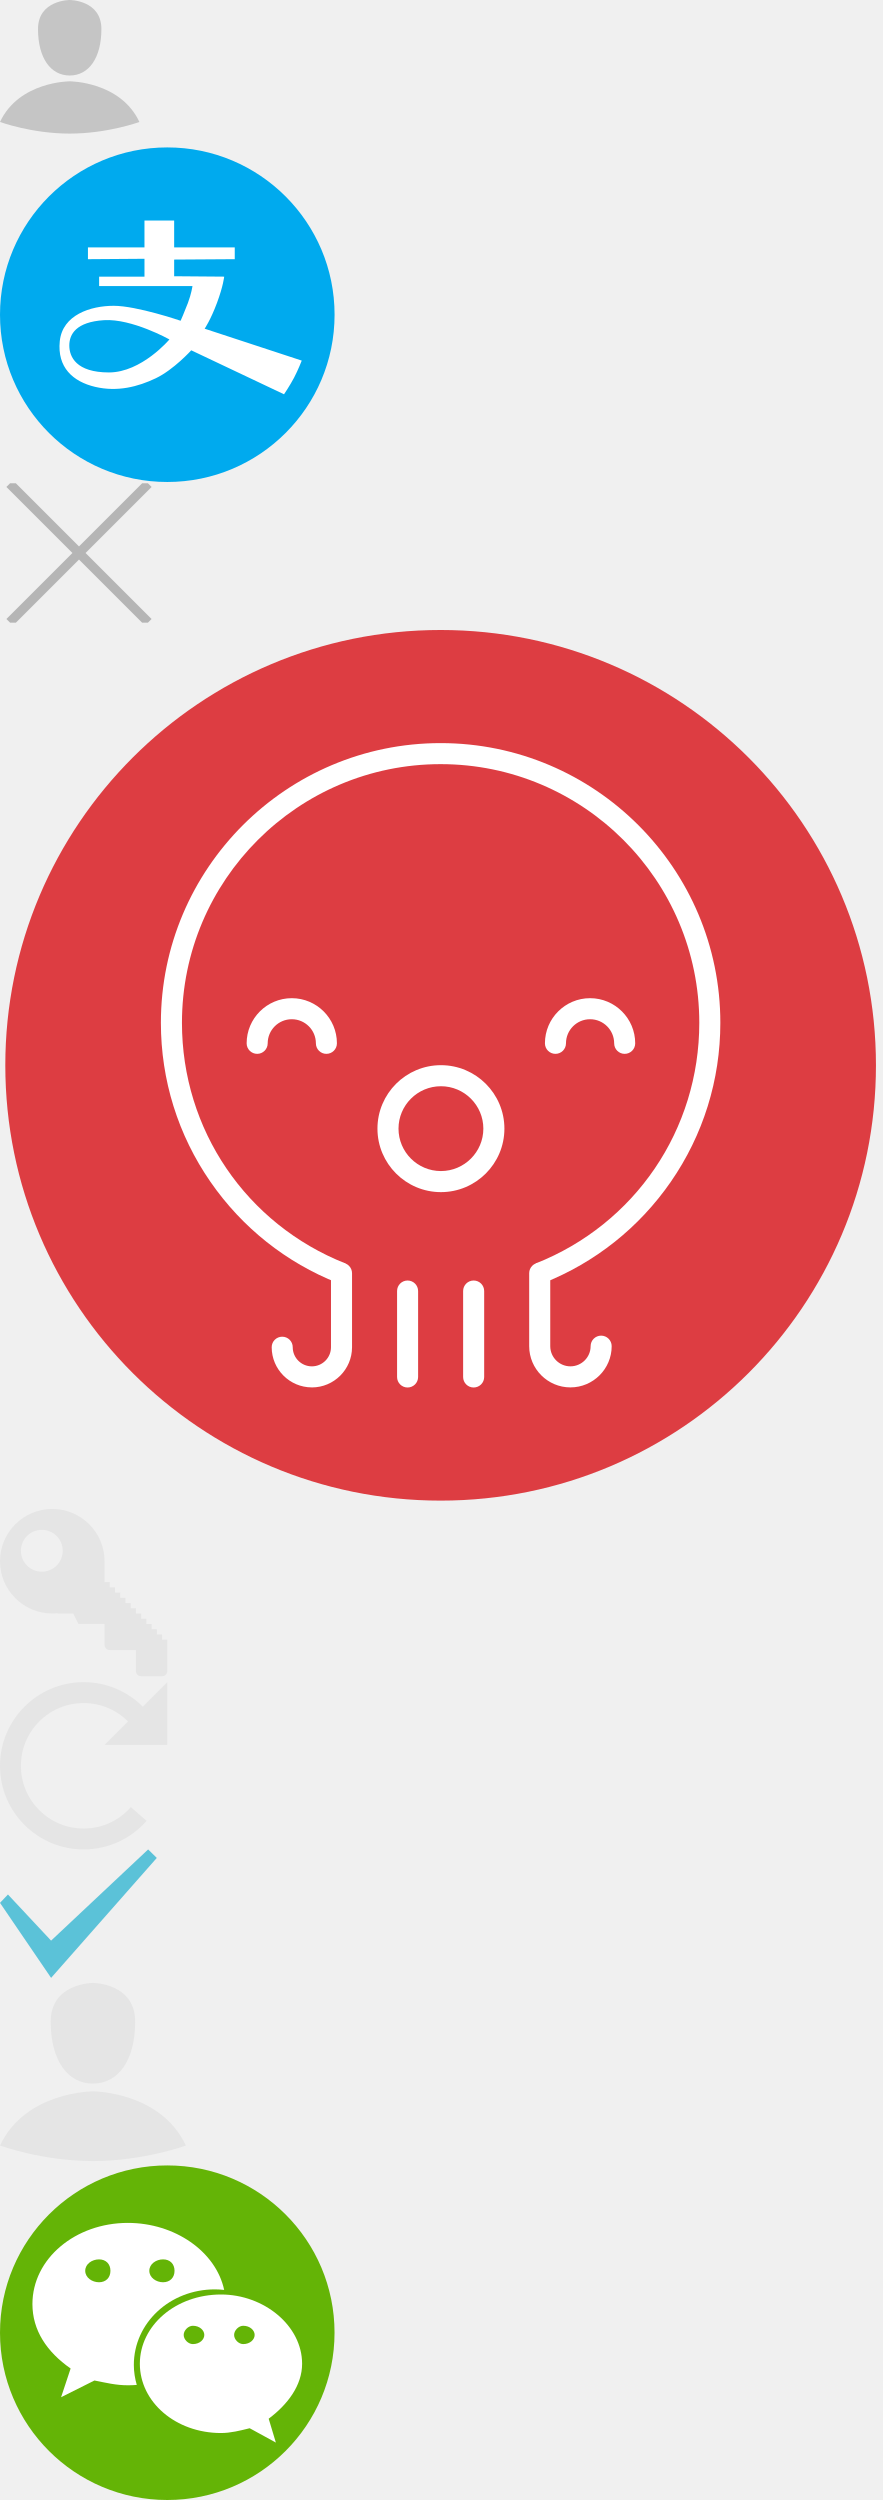
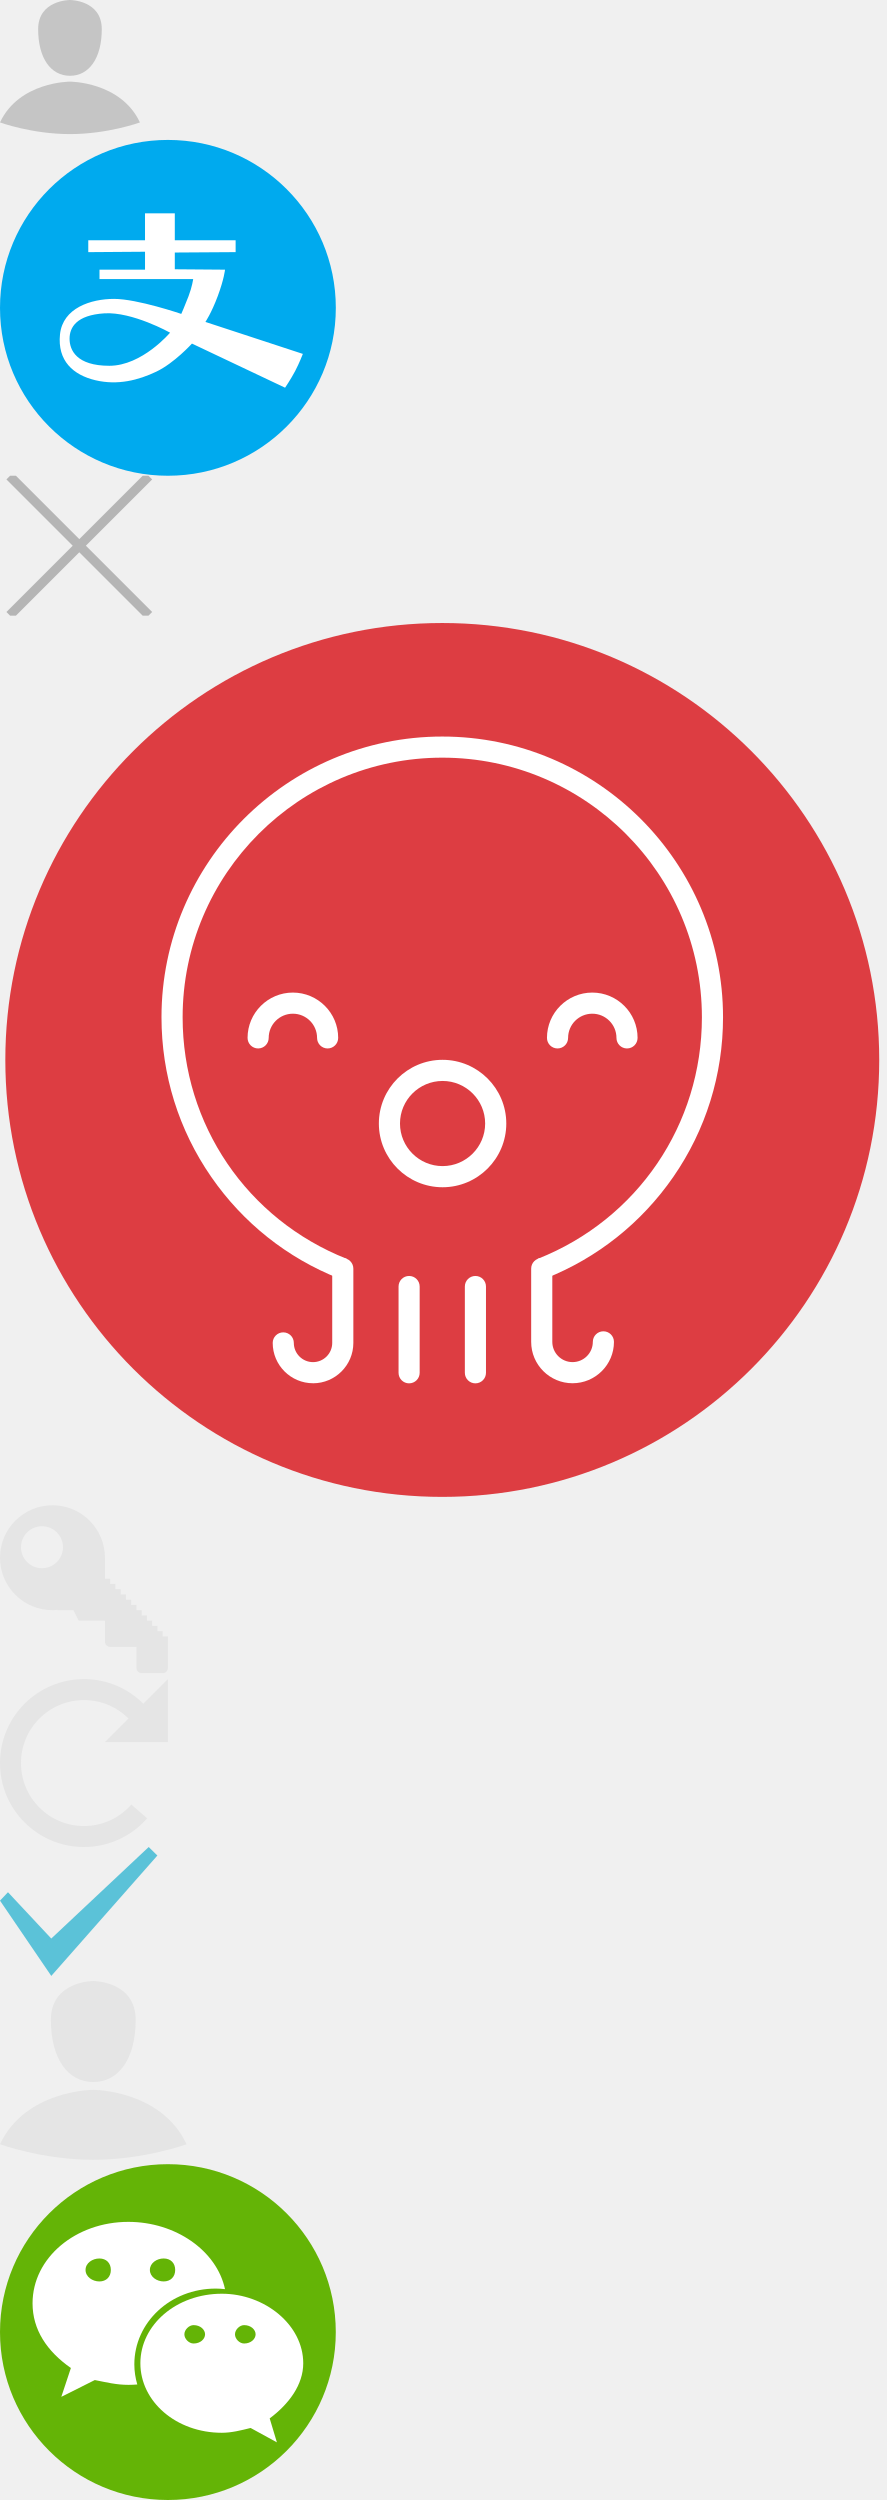
- <svg xmlns="http://www.w3.org/2000/svg" xmlns:xlink="http://www.w3.org/1999/xlink" width="95" height="269" viewBox="0 0 95 269">
+ <svg xmlns="http://www.w3.org/2000/svg" xmlns:xlink="http://www.w3.org/1999/xlink" width="95" height="268" viewBox="0 0 95 268">
  <svg width="15" height="15" viewBox="0 0 15 15" id="account" y="0">
    <path d="M7.5 8.75s-5.455 0-7.5 4.375c0 0 3.416 1.25 7.5 1.25s7.5-1.25 7.5-1.25C12.955 8.75 7.5 8.75 7.5 8.75zm0-.625c2.045 0 3.41-1.875 3.41-5S7.5 0 7.5 0 4.09 0 4.09 3.125s1.365 5 3.41 5z" fill="#C5C5C5" fill-rule="evenodd" />
  </svg>
-   <svg width="36" height="37" viewBox="0 0 36 37" id="alipay" y="15">
+   <svg width="36" height="36" viewBox="0 0 36 36" id="alipay" y="15">
    <defs>
-       <path id="aba" d="M18 36.862c9.94 0 18-8.058 18-18 0-9.94-8.06-18-18-18s-18 8.06-18 18c0 9.942 8.06 18 18 18z" />
+       <path id="aba" d="M18 36c9.94 0 18-8.06 18-18S27.94 0 18 0 0 8.06 0 18s8.06 18 18 18z" />
    </defs>
    <g fill="none" fill-rule="evenodd">
-       <mask id="abb" fill="#fff">
-         <use xlink:href="#aba" />
-       </mask>
      <use fill="#0AE" xlink:href="#aba" />
-       <path d="M15.545 11.62V8.73h3.194v2.887h6.52v1.27l-6.52.043v1.793l5.383.044s-.098 1.007-.78 2.837c-.682 1.83-1.322 2.764-1.322 2.764L32.467 23.8s-.375.98-.826 1.84c-.452.86-1.08 1.785-1.08 1.785l-9.983-4.732s-1.888 2.088-3.813 3.007c-1.926.92-4.136 1.49-6.53.926-2.395-.565-4.094-2.096-3.802-4.922.293-2.826 3.314-3.8 5.8-3.8 2.485 0 7.2 1.61 7.2 1.61s.397-.888.782-1.903c.385-1.015.494-1.83.494-1.83H10.666V14.77h4.88v-1.925l-6.083.044v-1.27h6.082zm2.686 9.903s-2.99 3.552-6.51 3.552c-3.524 0-4.264-1.687-4.264-2.9 0-1.214.732-2.534 3.73-2.724 2.997-.19 7.045 2.073 7.045 2.073z" fill="#FFF" mask="url(#abb)" />
+       <path d="M15.545 10.758V7.87h3.194v2.888h6.52v1.27l-6.52.043v1.795l5.383.043s-.098 1.007-.78 2.837c-.682 1.83-1.322 2.765-1.322 2.765l10.446 3.427s-.375.98-.826 1.84c-.452.86-1.08 1.784-1.08 1.784l-9.983-4.73s-1.888 2.086-3.813 3.006c-1.926.918-4.136 1.49-6.53.925-2.395-.563-4.094-2.094-3.802-4.92.293-2.828 3.314-3.802 5.8-3.802 2.485 0 7.2 1.61 7.2 1.61s.397-.888.782-1.903c.385-1.014.494-1.83.494-1.83H10.666v-1.007h4.88v-1.925l-6.083.044v-1.27h6.082zm2.686 9.904s-2.99 3.55-6.51 3.55c-3.524 0-4.264-1.685-4.264-2.9 0-1.213.732-2.532 3.73-2.722 2.997-.19 7.045 2.072 7.045 2.072z" fill="#FFF" />
    </g>
  </svg>
-   <svg width="17" height="15" viewBox="0 0 17 15" id="close" y="52">
+   <svg width="17" height="15" viewBox="0 0 17 15" id="close" y="51">
    <g transform="translate(1)" stroke="#B5B5B5" fill="none" fill-rule="evenodd">
      <path d="M14.958.042L.042 14.958M14.958 14.958L.042.042" />
    </g>
  </svg>
-   <svg width="95" height="95" viewBox="0 0 95 95" id="logo" y="67">
+   <svg width="95" height="95" viewBox="0 0 95 95" id="logo" y="66">
    <g fill="none" fill-rule="evenodd">
      <path d="M94.253 47.627c0 25.87-20.972 46.84-46.842 46.84-25.87 0-46.84-20.97-46.84-46.84C.57 21.757 21.54.787 47.41.787c25.87 0 46.843 20.97 46.843 46.84" fill="#DD3D42" />
      <path d="M61.377 82.284c-2.446 0-4.436-1.99-4.436-4.436v-7.853c0-.625.51-1.132 1.134-1.132.625 0 1.132.507 1.132 1.132v7.853c0 1.196.974 2.17 2.17 2.17 1.2 0 2.174-.974 2.174-2.17 0-.626.507-1.133 1.133-1.133.625 0 1.132.507 1.132 1.133 0 2.446-1.99 4.436-4.438 4.436M67.216 46.395c-.625 0-1.132-.506-1.132-1.133 0-1.43-1.163-2.593-2.592-2.593-1.43 0-2.592 1.163-2.592 2.592 0 .627-.508 1.133-1.133 1.133-.626 0-1.132-.506-1.132-1.133 0-2.677 2.18-4.857 4.857-4.857 2.678 0 4.856 2.18 4.856 4.857 0 .627-.506 1.133-1.132 1.133M35.12 46.395c-.624 0-1.13-.506-1.13-1.133 0-1.43-1.164-2.593-2.594-2.593s-2.592 1.163-2.592 2.592c0 .627-.507 1.133-1.132 1.133-.625 0-1.133-.506-1.133-1.133 0-2.677 2.178-4.857 4.856-4.857s4.858 2.18 4.858 4.857c0 .627-.507 1.133-1.133 1.133M43.855 82.296c-.625 0-1.13-.507-1.13-1.13v-9.25c0-.626.505-1.133 1.13-1.133.626 0 1.133.507 1.133 1.132v9.25c0 .624-.507 1.13-1.133 1.13M50.965 82.296c-.626 0-1.133-.507-1.133-1.13v-9.25c0-.626.507-1.133 1.133-1.133.624 0 1.132.507 1.132 1.132v9.25c0 .624-.508 1.13-1.132 1.13M33.556 82.284c-2.383 0-4.322-1.94-4.322-4.323 0-.626.507-1.132 1.132-1.132.626 0 1.132.506 1.132 1.133 0 1.135.924 2.058 2.058 2.058 1.135 0 2.058-.923 2.058-2.057v-7.965c0-.625.507-1.132 1.133-1.132.625 0 1.132.507 1.132 1.132v7.966c0 2.383-1.94 4.324-4.324 4.324M47.444 61.273c-3.766 0-6.83-3.065-6.83-6.83 0-3.766 3.064-6.83 6.83-6.83s6.83 3.064 6.83 6.83c0 3.765-3.064 6.83-6.83 6.83zm0-11.394c-2.517 0-4.565 2.046-4.565 4.562 0 2.518 2.047 4.565 4.564 4.565s4.565-2.047 4.565-4.565c0-2.516-2.05-4.563-4.566-4.563z" fill="#FFF" />
      <path d="M58.492 71.048l-.835-2.106c10.684-4.23 17.587-14.393 17.587-25.887 0-15.348-12.485-27.834-27.833-27.834-15.346 0-27.833 12.487-27.833 27.835 0 11.494 6.903 21.655 17.586 25.887l-.834 2.106c-5.546-2.197-10.28-5.96-13.686-10.885-3.49-5.04-5.332-10.956-5.332-17.108 0-16.597 13.503-30.098 30.1-30.098 16.596 0 30.097 13.5 30.097 30.098 0 6.152-1.844 12.07-5.332 17.11-3.408 4.922-8.14 8.687-13.686 10.883" fill="#FFF" />
    </g>
  </svg>
-   <svg width="18" height="19" viewBox="0 0 18 19" id="password" y="162">
+   <svg width="18" height="19" viewBox="0 0 18 19" id="password" y="161">
    <path d="M7.875 11.613H6.187v-.034c-.185.018-.37.033-.562.033C2.52 11.613 0 9.095 0 5.988S2.52.363 5.625.363c3.106 0 5.625 2.518 5.625 5.625v2.25h.563V8.8h.562v.563h.563v.563h.562v.562h.563v.563h.562v.563h.563v.563h.562v.562h.563v.563h.562v.563h.563v.563H18V17.8c0 .312-.25.563-.563.563h-2.25c-.31 0-.562-.25-.562-.563v-2.25h-2.813c-.31 0-.562-.25-.562-.562v-2.25H8.437l-.562-1.125zm-3.375-9c-1.243 0-2.25 1.007-2.25 2.25s1.007 2.25 2.25 2.25 2.25-1.007 2.25-2.25-1.007-2.25-2.25-2.25z" fill="#E5E5E5" fill-rule="evenodd" />
  </svg>
-   <svg width="18" height="18" viewBox="0 0 18 18" id="reflash" y="181">
+   <svg width="18" height="18" viewBox="0 0 18 18" id="reflash" y="180">
    <path d="M18 6.75h-6.75l2.523-2.523C12.498 2.952 10.803 2.25 9 2.25c-1.803 0-3.498.702-4.773 1.977C2.952 5.502 2.25 7.197 2.25 9c0 1.803.702 3.498 1.977 4.773C5.502 15.048 7.197 15.75 9 15.75c1.803 0 3.498-.702 4.773-1.977.106-.106.208-.216.307-.328l1.693 1.48C14.123 16.81 11.7 18 9 18c-4.97 0-9-4.03-9-9s4.03-9 9-9c2.485 0 4.735 1.008 6.364 2.636L18 0v6.75z" fill="#E5E5E5" fill-rule="evenodd" />
  </svg>
-   <svg width="17" height="14" viewBox="0 0 17 14" id="success" y="199">
+   <svg width="17" height="14" viewBox="0 0 17 14" id="success" y="198">
    <path d="M16.87.913L5.498 13.82 0 5.747l.855-.9 4.642 4.965L15.94 0l.93.913z" fill="#5BC2D8" fill-rule="evenodd" />
  </svg>
-   <svg width="20" height="20" viewBox="0 0 20 20" id="username" y="213">
+   <svg width="20" height="20" viewBox="0 0 20 20" id="username" y="212">
    <path d="M10 12.03s-7.273 0-10 5.833c0 0 4.555 1.667 10 1.667s10-1.667 10-1.667c-2.727-5.833-10-5.833-10-5.833zm0-.834c2.727 0 4.545-2.5 4.545-6.666C14.545.363 10 .363 10 .363s-4.545 0-4.545 4.167c0 4.166 1.818 6.666 4.545 6.666z" fill="#E5E5E5" fill-rule="evenodd" />
  </svg>
-   <svg width="36" height="36" viewBox="0 0 36 36" id="webchat" y="233">
+   <svg width="36" height="36" viewBox="0 0 36 36" id="webchat" y="232">
    <g fill="none" fill-rule="evenodd">
      <path d="M18 0C8.064 0 0 8.06 0 18s8.064 18 18 18 17.996-8.06 17.996-18S27.936 0 18 0z" fill="#64B406" />
      <path d="M28.91 27.253l.773 2.568-2.817-1.543c-1.028.258-2.06.516-3.082.516-4.887 0-8.736-3.34-8.736-7.453 0-4.107 3.85-7.453 8.736-7.453 4.613 0 8.723 3.346 8.723 7.453 0 2.316-1.535 4.368-3.598 5.913z" fill="#FFF" />
      <path d="M13.76 23.656c-1.282 0-2.312-.262-3.597-.515l-3.59 1.8 1.026-3.09c-2.57-1.795-4.11-4.112-4.11-6.932 0-4.887 4.624-8.735 10.27-8.735 5.05 0 9.473 3.073 10.362 7.212-.325-.037-.655-.06-.988-.06-4.88 0-8.732 3.64-8.732 8.128 0 .746.116 1.465.316 2.153-.317.024-.636.04-.958.04z" fill="#FFF" />
      <path d="M20.75 17.253c-.49 0-.985.495-.985.985 0 .5.494.986.985.986.745 0 1.233-.487 1.233-.986 0-.49-.488-.985-1.233-.985M26.168 17.253c-.488 0-.978.495-.978.985 0 .5.49.986.978.986.738 0 1.233-.487 1.233-.986 0-.49-.494-.985-1.232-.985M10.653 10.11c-.738 0-1.483.486-1.483 1.228 0 .738.745 1.233 1.483 1.233.738 0 1.23-.494 1.23-1.232 0-.742-.492-1.23-1.23-1.23M17.547 12.57c.74 0 1.233-.494 1.233-1.232 0-.742-.492-1.23-1.233-1.23-.738 0-1.48.488-1.48 1.23 0 .738.742 1.233 1.48 1.233" fill="#64B406" />
    </g>
  </svg>
</svg>
